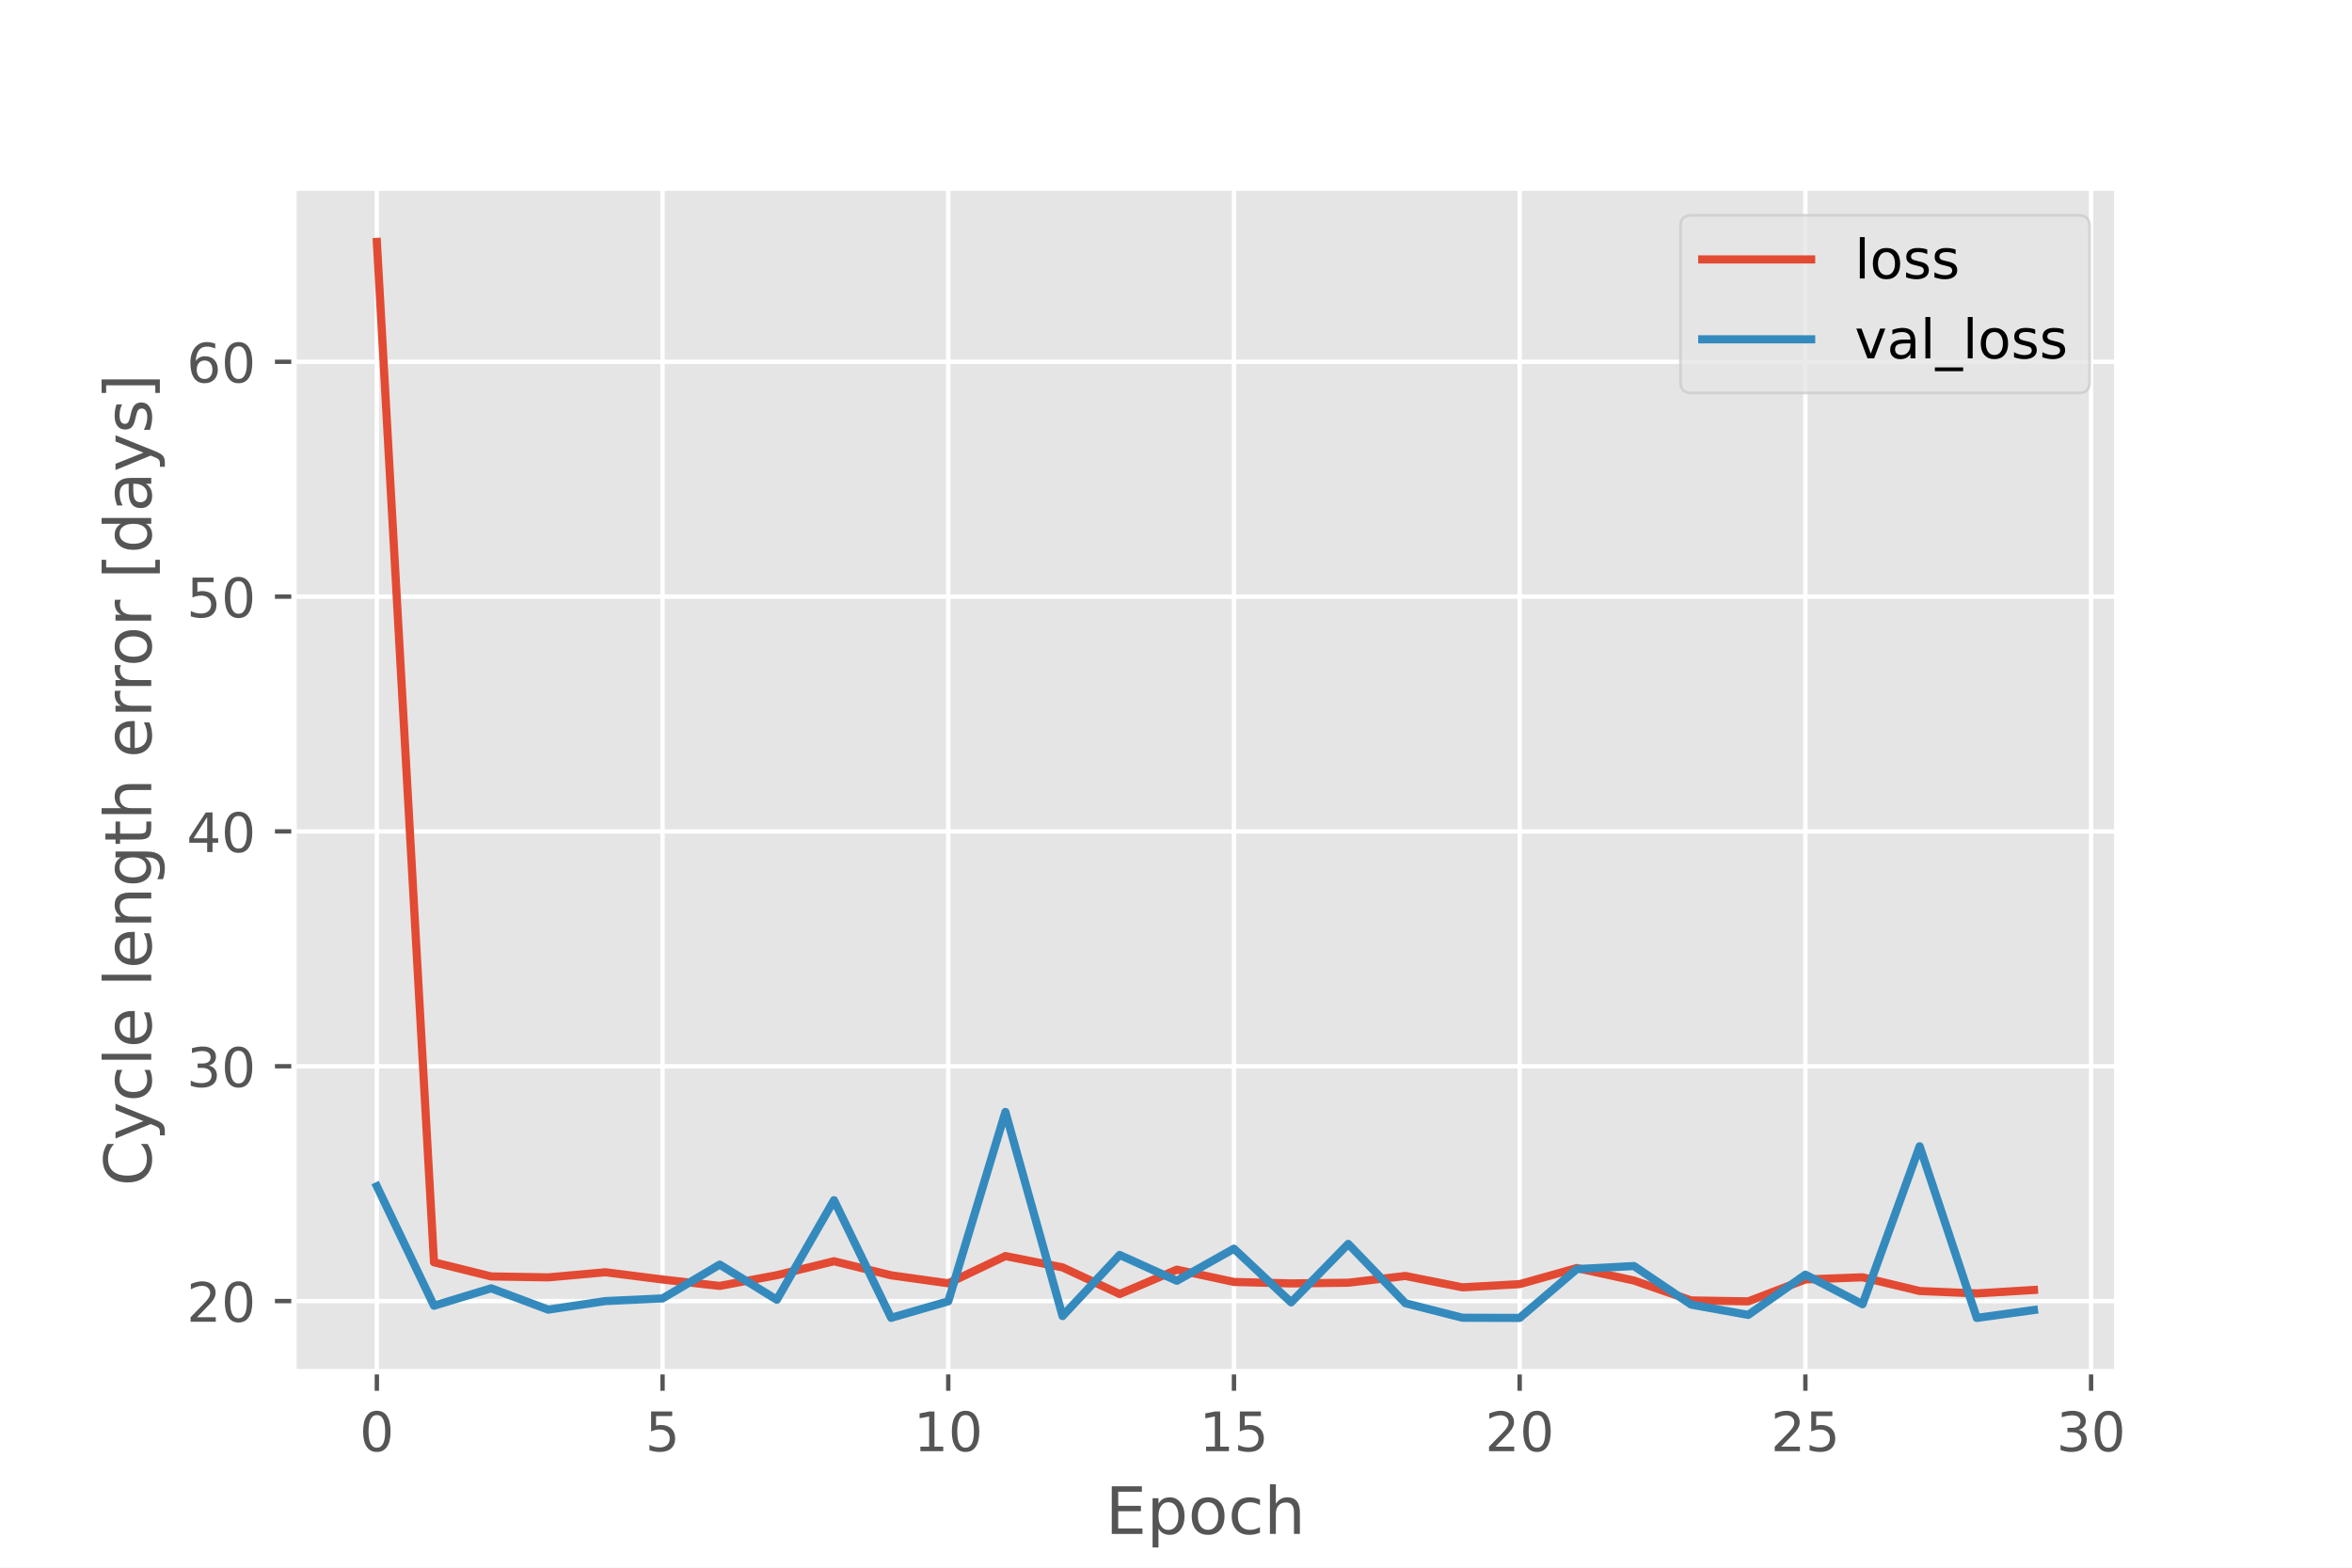
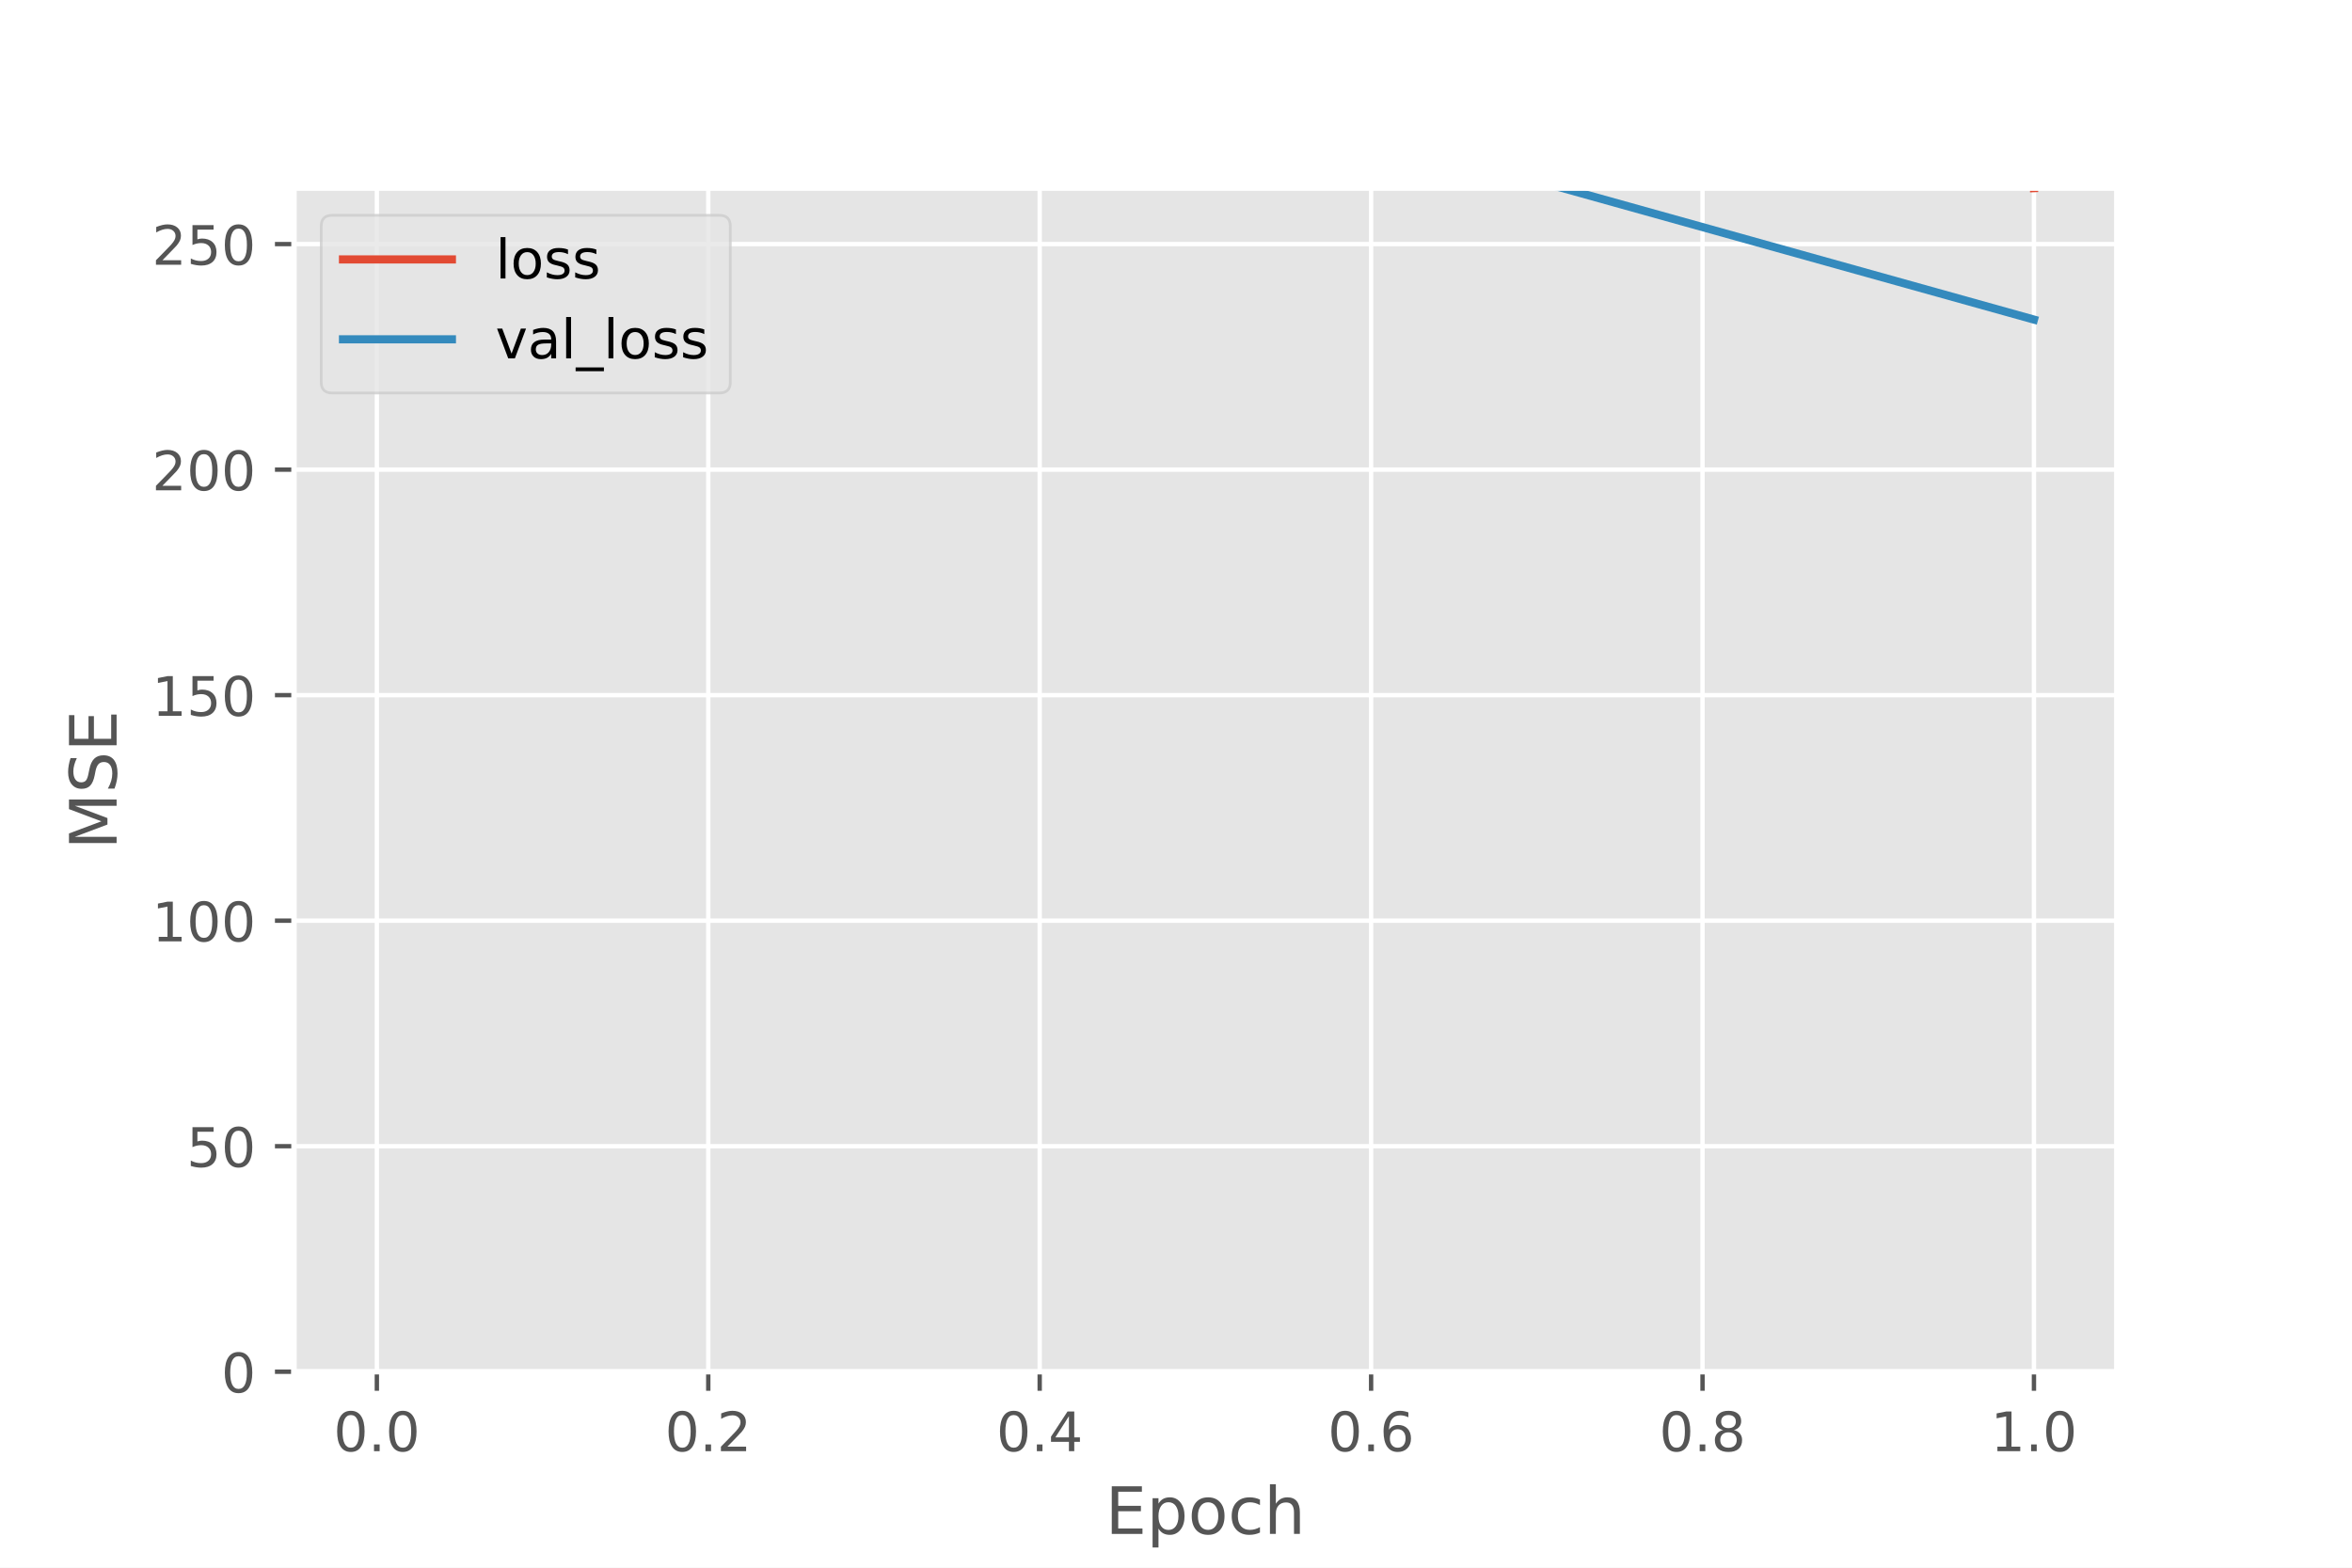
<svg xmlns="http://www.w3.org/2000/svg" xmlns:xlink="http://www.w3.org/1999/xlink" height="288pt" version="1.1" viewBox="0 0 432 288" width="432pt">
  <defs>
    <style type="text/css">*{stroke-linecap:butt;stroke-linejoin:round;}</style>
  </defs>
  <g id="figure_1">
    <g id="patch_1">
      <path d="M 0 288  L 432 288  L 432 0  L 0 0  z " style="fill:#ffffff;" />
    </g>
    <g id="axes_1">
      <g id="patch_2">
        <path d="M 54 252  L 388.8 252  L 388.8 34.56  L 54 34.56  z " style="fill:#e5e5e5;" />
      </g>
      <g id="matplotlib.axis_1">
        <g id="xtick_1">
          <g id="line2d_1">
-             <path clip-path="url(#pc3bb92b016)" d="M 69.218 252  L 69.218 34.56  " style="fill:none;stroke:#ffffff;stroke-linecap:square;stroke-width:0.8;" />
+             <path clip-path="url(#p7a81437d6b)" d="M 69.218 252  L 69.218 34.56  " style="fill:none;stroke:#ffffff;stroke-linecap:square;stroke-width:0.8;" />
          </g>
          <g id="line2d_2">
            <defs>
-               <path d="M 0 0  L 0 3.5  " id="m79b2a2a3f3" style="stroke:#555555;stroke-width:0.8;" />
-             </defs>
-             <g>
-               <use style="fill:#555555;stroke:#555555;stroke-width:0.8;" x="69.218" xlink:href="#m79b2a2a3f3" y="252" />
+               <path d="M 0 0  L 0 3.5  " id="m657acbbee5" style="stroke:#555555;stroke-width:0.8;" />
+             </defs>
+             <g>
+               <use style="fill:#555555;stroke:#555555;stroke-width:0.8;" x="69.218" xlink:href="#m657acbbee5" y="252" />
            </g>
          </g>
          <g id="text_1">
-             <g style="fill:#555555;" transform="translate(66.03693 266.5984)scale(0.1 -0.1)">
+             <g style="fill:#555555;" transform="translate(61.26662 266.5984)scale(0.1 -0.1)">
              <defs>
                <path d="M 2034 4250  Q 1547 4250 1301 3770  Q 1056 3291 1056 2328  Q 1056 1369 1301 889  Q 1547 409 2034 409  Q 2525 409 2770 889  Q 3016 1369 3016 2328  Q 3016 3291 2770 3770  Q 2525 4250 2034 4250  z M 2034 4750  Q 2819 4750 3233 4129  Q 3647 3509 3647 2328  Q 3647 1150 3233 529  Q 2819 -91 2034 -91  Q 1250 -91 836 529  Q 422 1150 422 2328  Q 422 3509 836 4129  Q 1250 4750 2034 4750  z " id="DejaVuSans-30" transform="scale(0.015625)" />
-               </defs>
-               <use xlink:href="#DejaVuSans-30" />
+                 <path d="M 684 794  L 1344 794  L 1344 0  L 684 0  L 684 794  z " id="DejaVuSans-2e" transform="scale(0.015625)" />
+               </defs>
+               <use xlink:href="#DejaVuSans-30" />
+               <use x="63.623" xlink:href="#DejaVuSans-2e" />
+               <use x="95.41" xlink:href="#DejaVuSans-30" />
            </g>
          </g>
        </g>
        <g id="xtick_2">
          <g id="line2d_3">
-             <path clip-path="url(#pc3bb92b016)" d="M 121.695 252  L 121.695 34.56  " style="fill:none;stroke:#ffffff;stroke-linecap:square;stroke-width:0.8;" />
+             <path clip-path="url(#p7a81437d6b)" d="M 130.091 252  L 130.091 34.56  " style="fill:none;stroke:#ffffff;stroke-linecap:square;stroke-width:0.8;" />
          </g>
          <g id="line2d_4">
            <g>
-               <use style="fill:#555555;stroke:#555555;stroke-width:0.8;" x="121.695" xlink:href="#m79b2a2a3f3" y="252" />
+               <use style="fill:#555555;stroke:#555555;stroke-width:0.8;" x="130.091" xlink:href="#m657acbbee5" y="252" />
            </g>
          </g>
          <g id="text_2">
-             <g style="fill:#555555;" transform="translate(118.5134 266.5984)scale(0.1 -0.1)">
-               <defs>
-                 <path d="M 691 4666  L 3169 4666  L 3169 4134  L 1269 4134  L 1269 2991  Q 1406 3038 1543 3061  Q 1681 3084 1819 3084  Q 2600 3084 3056 2656  Q 3513 2228 3513 1497  Q 3513 744 3044 326  Q 2575 -91 1722 -91  Q 1428 -91 1123 -41  Q 819 9 494 109  L 494 744  Q 775 591 1075 516  Q 1375 441 1709 441  Q 2250 441 2565 725  Q 2881 1009 2881 1497  Q 2881 1984 2565 2268  Q 2250 2553 1709 2553  Q 1456 2553 1204 2497  Q 953 2441 691 2322  L 691 4666  z " id="DejaVuSans-35" transform="scale(0.015625)" />
-               </defs>
-               <use xlink:href="#DejaVuSans-35" />
+             <g style="fill:#555555;" transform="translate(122.1393 266.5984)scale(0.1 -0.1)">
+               <defs>
+                 <path d="M 1228 531  L 3431 531  L 3431 0  L 469 0  L 469 531  Q 828 903 1448 1529  Q 2069 2156 2228 2338  Q 2531 2678 2651 2914  Q 2772 3150 2772 3378  Q 2772 3750 2511 3984  Q 2250 4219 1831 4219  Q 1534 4219 1204 4116  Q 875 4013 500 3803  L 500 4441  Q 881 4594 1212 4672  Q 1544 4750 1819 4750  Q 2544 4750 2975 4387  Q 3406 4025 3406 3419  Q 3406 3131 3298 2873  Q 3191 2616 2906 2266  Q 2828 2175 2409 1742  Q 1991 1309 1228 531  z " id="DejaVuSans-32" transform="scale(0.015625)" />
+               </defs>
+               <use xlink:href="#DejaVuSans-30" />
+               <use x="63.623" xlink:href="#DejaVuSans-2e" />
+               <use x="95.41" xlink:href="#DejaVuSans-32" />
            </g>
          </g>
        </g>
        <g id="xtick_3">
          <g id="line2d_5">
-             <path clip-path="url(#pc3bb92b016)" d="M 174.171 252  L 174.171 34.56  " style="fill:none;stroke:#ffffff;stroke-linecap:square;stroke-width:0.8;" />
+             <path clip-path="url(#p7a81437d6b)" d="M 190.964 252  L 190.964 34.56  " style="fill:none;stroke:#ffffff;stroke-linecap:square;stroke-width:0.8;" />
          </g>
          <g id="line2d_6">
            <g>
-               <use style="fill:#555555;stroke:#555555;stroke-width:0.8;" x="174.171" xlink:href="#m79b2a2a3f3" y="252" />
+               <use style="fill:#555555;stroke:#555555;stroke-width:0.8;" x="190.964" xlink:href="#m657acbbee5" y="252" />
            </g>
          </g>
          <g id="text_3">
-             <g style="fill:#555555;" transform="translate(167.8087 266.5984)scale(0.1 -0.1)">
-               <defs>
-                 <path d="M 794 531  L 1825 531  L 1825 4091  L 703 3866  L 703 4441  L 1819 4666  L 2450 4666  L 2450 531  L 3481 531  L 3481 0  L 794 0  L 794 531  z " id="DejaVuSans-31" transform="scale(0.015625)" />
-               </defs>
-               <use xlink:href="#DejaVuSans-31" />
-               <use x="63.623" xlink:href="#DejaVuSans-30" />
+             <g style="fill:#555555;" transform="translate(183.0121 266.5984)scale(0.1 -0.1)">
+               <defs>
+                 <path d="M 2419 4116  L 825 1625  L 2419 1625  L 2419 4116  z M 2253 4666  L 3047 4666  L 3047 1625  L 3713 1625  L 3713 1100  L 3047 1100  L 3047 0  L 2419 0  L 2419 1100  L 313 1100  L 313 1709  L 2253 4666  z " id="DejaVuSans-34" transform="scale(0.015625)" />
+               </defs>
+               <use xlink:href="#DejaVuSans-30" />
+               <use x="63.623" xlink:href="#DejaVuSans-2e" />
+               <use x="95.41" xlink:href="#DejaVuSans-34" />
            </g>
          </g>
        </g>
        <g id="xtick_4">
          <g id="line2d_7">
-             <path clip-path="url(#pc3bb92b016)" d="M 226.648 252  L 226.648 34.56  " style="fill:none;stroke:#ffffff;stroke-linecap:square;stroke-width:0.8;" />
+             <path clip-path="url(#p7a81437d6b)" d="M 251.836 252  L 251.836 34.56  " style="fill:none;stroke:#ffffff;stroke-linecap:square;stroke-width:0.8;" />
          </g>
          <g id="line2d_8">
            <g>
-               <use style="fill:#555555;stroke:#555555;stroke-width:0.8;" x="226.648" xlink:href="#m79b2a2a3f3" y="252" />
+               <use style="fill:#555555;stroke:#555555;stroke-width:0.8;" x="251.836" xlink:href="#m657acbbee5" y="252" />
            </g>
          </g>
          <g id="text_4">
-             <g style="fill:#555555;" transform="translate(220.2851 266.5984)scale(0.1 -0.1)">
-               <use xlink:href="#DejaVuSans-31" />
-               <use x="63.623" xlink:href="#DejaVuSans-35" />
+             <g style="fill:#555555;" transform="translate(243.8848 266.5984)scale(0.1 -0.1)">
+               <defs>
+                 <path d="M 2113 2584  Q 1688 2584 1439 2293  Q 1191 2003 1191 1497  Q 1191 994 1439 701  Q 1688 409 2113 409  Q 2538 409 2786 701  Q 3034 994 3034 1497  Q 3034 2003 2786 2293  Q 2538 2584 2113 2584  z M 3366 4563  L 3366 3988  Q 3128 4100 2886 4159  Q 2644 4219 2406 4219  Q 1781 4219 1451 3797  Q 1122 3375 1075 2522  Q 1259 2794 1537 2939  Q 1816 3084 2150 3084  Q 2853 3084 3261 2657  Q 3669 2231 3669 1497  Q 3669 778 3244 343  Q 2819 -91 2113 -91  Q 1303 -91 875 529  Q 447 1150 447 2328  Q 447 3434 972 4092  Q 1497 4750 2381 4750  Q 2619 4750 2861 4703  Q 3103 4656 3366 4563  z " id="DejaVuSans-36" transform="scale(0.015625)" />
+               </defs>
+               <use xlink:href="#DejaVuSans-30" />
+               <use x="63.623" xlink:href="#DejaVuSans-2e" />
+               <use x="95.41" xlink:href="#DejaVuSans-36" />
            </g>
          </g>
        </g>
        <g id="xtick_5">
          <g id="line2d_9">
-             <path clip-path="url(#pc3bb92b016)" d="M 279.124 252  L 279.124 34.56  " style="fill:none;stroke:#ffffff;stroke-linecap:square;stroke-width:0.8;" />
+             <path clip-path="url(#p7a81437d6b)" d="M 312.709 252  L 312.709 34.56  " style="fill:none;stroke:#ffffff;stroke-linecap:square;stroke-width:0.8;" />
          </g>
          <g id="line2d_10">
            <g>
-               <use style="fill:#555555;stroke:#555555;stroke-width:0.8;" x="279.124" xlink:href="#m79b2a2a3f3" y="252" />
+               <use style="fill:#555555;stroke:#555555;stroke-width:0.8;" x="312.709" xlink:href="#m657acbbee5" y="252" />
            </g>
          </g>
          <g id="text_5">
-             <g style="fill:#555555;" transform="translate(272.7616 266.5984)scale(0.1 -0.1)">
-               <defs>
-                 <path d="M 1228 531  L 3431 531  L 3431 0  L 469 0  L 469 531  Q 828 903 1448 1529  Q 2069 2156 2228 2338  Q 2531 2678 2651 2914  Q 2772 3150 2772 3378  Q 2772 3750 2511 3984  Q 2250 4219 1831 4219  Q 1534 4219 1204 4116  Q 875 4013 500 3803  L 500 4441  Q 881 4594 1212 4672  Q 1544 4750 1819 4750  Q 2544 4750 2975 4387  Q 3406 4025 3406 3419  Q 3406 3131 3298 2873  Q 3191 2616 2906 2266  Q 2828 2175 2409 1742  Q 1991 1309 1228 531  z " id="DejaVuSans-32" transform="scale(0.015625)" />
-               </defs>
-               <use xlink:href="#DejaVuSans-32" />
-               <use x="63.623" xlink:href="#DejaVuSans-30" />
+             <g style="fill:#555555;" transform="translate(304.7575 266.5984)scale(0.1 -0.1)">
+               <defs>
+                 <path d="M 2034 2216  Q 1584 2216 1326 1975  Q 1069 1734 1069 1313  Q 1069 891 1326 650  Q 1584 409 2034 409  Q 2484 409 2743 651  Q 3003 894 3003 1313  Q 3003 1734 2745 1975  Q 2488 2216 2034 2216  z M 1403 2484  Q 997 2584 770 2862  Q 544 3141 544 3541  Q 544 4100 942 4425  Q 1341 4750 2034 4750  Q 2731 4750 3128 4425  Q 3525 4100 3525 3541  Q 3525 3141 3298 2862  Q 3072 2584 2669 2484  Q 3125 2378 3379 2068  Q 3634 1759 3634 1313  Q 3634 634 3220 271  Q 2806 -91 2034 -91  Q 1263 -91 848 271  Q 434 634 434 1313  Q 434 1759 690 2068  Q 947 2378 1403 2484  z M 1172 3481  Q 1172 3119 1398 2916  Q 1625 2713 2034 2713  Q 2441 2713 2670 2916  Q 2900 3119 2900 3481  Q 2900 3844 2670 4047  Q 2441 4250 2034 4250  Q 1625 4250 1398 4047  Q 1172 3844 1172 3481  z " id="DejaVuSans-38" transform="scale(0.015625)" />
+               </defs>
+               <use xlink:href="#DejaVuSans-30" />
+               <use x="63.623" xlink:href="#DejaVuSans-2e" />
+               <use x="95.41" xlink:href="#DejaVuSans-38" />
            </g>
          </g>
        </g>
        <g id="xtick_6">
          <g id="line2d_11">
-             <path clip-path="url(#pc3bb92b016)" d="M 331.601 252  L 331.601 34.56  " style="fill:none;stroke:#ffffff;stroke-linecap:square;stroke-width:0.8;" />
+             <path clip-path="url(#p7a81437d6b)" d="M 373.582 252  L 373.582 34.56  " style="fill:none;stroke:#ffffff;stroke-linecap:square;stroke-width:0.8;" />
          </g>
          <g id="line2d_12">
            <g>
-               <use style="fill:#555555;stroke:#555555;stroke-width:0.8;" x="331.601" xlink:href="#m79b2a2a3f3" y="252" />
+               <use style="fill:#555555;stroke:#555555;stroke-width:0.8;" x="373.582" xlink:href="#m657acbbee5" y="252" />
            </g>
          </g>
          <g id="text_6">
-             <g style="fill:#555555;" transform="translate(325.2381 266.5984)scale(0.1 -0.1)">
-               <use xlink:href="#DejaVuSans-32" />
-               <use x="63.623" xlink:href="#DejaVuSans-35" />
-             </g>
-           </g>
-         </g>
-         <g id="xtick_7">
-           <g id="line2d_13">
-             <path clip-path="url(#pc3bb92b016)" d="M 384.077 252  L 384.077 34.56  " style="fill:none;stroke:#ffffff;stroke-linecap:square;stroke-width:0.8;" />
-           </g>
-           <g id="line2d_14">
-             <g>
-               <use style="fill:#555555;stroke:#555555;stroke-width:0.8;" x="384.077" xlink:href="#m79b2a2a3f3" y="252" />
-             </g>
-           </g>
-           <g id="text_7">
-             <g style="fill:#555555;" transform="translate(377.7146 266.5984)scale(0.1 -0.1)">
-               <defs>
-                 <path d="M 2597 2516  Q 3050 2419 3304 2112  Q 3559 1806 3559 1356  Q 3559 666 3084 287  Q 2609 -91 1734 -91  Q 1441 -91 1130 -33  Q 819 25 488 141  L 488 750  Q 750 597 1062 519  Q 1375 441 1716 441  Q 2309 441 2620 675  Q 2931 909 2931 1356  Q 2931 1769 2642 2001  Q 2353 2234 1838 2234  L 1294 2234  L 1294 2753  L 1863 2753  Q 2328 2753 2575 2939  Q 2822 3125 2822 3475  Q 2822 3834 2567 4026  Q 2313 4219 1838 4219  Q 1578 4219 1281 4162  Q 984 4106 628 3988  L 628 4550  Q 988 4650 1302 4700  Q 1616 4750 1894 4750  Q 2613 4750 3031 4423  Q 3450 4097 3450 3541  Q 3450 3153 3228 2886  Q 3006 2619 2597 2516  z " id="DejaVuSans-33" transform="scale(0.015625)" />
-               </defs>
-               <use xlink:href="#DejaVuSans-33" />
-               <use x="63.623" xlink:href="#DejaVuSans-30" />
-             </g>
-           </g>
-         </g>
-         <g id="text_8">
+             <g style="fill:#555555;" transform="translate(365.6303 266.5984)scale(0.1 -0.1)">
+               <defs>
+                 <path d="M 794 531  L 1825 531  L 1825 4091  L 703 3866  L 703 4441  L 1819 4666  L 2450 4666  L 2450 531  L 3481 531  L 3481 0  L 794 0  L 794 531  z " id="DejaVuSans-31" transform="scale(0.015625)" />
+               </defs>
+               <use xlink:href="#DejaVuSans-31" />
+               <use x="63.623" xlink:href="#DejaVuSans-2e" />
+               <use x="95.41" xlink:href="#DejaVuSans-30" />
+             </g>
+           </g>
+         </g>
+         <g id="text_7">
          <g style="fill:#555555;" transform="translate(203.0269 281.7962)scale(0.12 -0.12)">
            <defs>
              <path d="M 628 4666  L 3578 4666  L 3578 4134  L 1259 4134  L 1259 2753  L 3481 2753  L 3481 2222  L 1259 2222  L 1259 531  L 3634 531  L 3634 0  L 628 0  L 628 4666  z " id="DejaVuSans-45" transform="scale(0.015625)" />
              <path d="M 1159 525  L 1159 -1331  L 581 -1331  L 581 3500  L 1159 3500  L 1159 2969  Q 1341 3281 1617 3432  Q 1894 3584 2278 3584  Q 2916 3584 3314 3078  Q 3713 2572 3713 1747  Q 3713 922 3314 415  Q 2916 -91 2278 -91  Q 1894 -91 1617 61  Q 1341 213 1159 525  z M 3116 1747  Q 3116 2381 2855 2742  Q 2594 3103 2138 3103  Q 1681 3103 1420 2742  Q 1159 2381 1159 1747  Q 1159 1113 1420 752  Q 1681 391 2138 391  Q 2594 391 2855 752  Q 3116 1113 3116 1747  z " id="DejaVuSans-70" transform="scale(0.015625)" />
              <path d="M 1959 3097  Q 1497 3097 1228 2736  Q 959 2375 959 1747  Q 959 1119 1226 758  Q 1494 397 1959 397  Q 2419 397 2687 759  Q 2956 1122 2956 1747  Q 2956 2369 2687 2733  Q 2419 3097 1959 3097  z M 1959 3584  Q 2709 3584 3137 3096  Q 3566 2609 3566 1747  Q 3566 888 3137 398  Q 2709 -91 1959 -91  Q 1206 -91 779 398  Q 353 888 353 1747  Q 353 2609 779 3096  Q 1206 3584 1959 3584  z " id="DejaVuSans-6f" transform="scale(0.015625)" />
              <path d="M 3122 3366  L 3122 2828  Q 2878 2963 2633 3030  Q 2388 3097 2138 3097  Q 1578 3097 1268 2742  Q 959 2388 959 1747  Q 959 1106 1268 751  Q 1578 397 2138 397  Q 2388 397 2633 464  Q 2878 531 3122 666  L 3122 134  Q 2881 22 2623 -34  Q 2366 -91 2075 -91  Q 1284 -91 818 406  Q 353 903 353 1747  Q 353 2603 823 3093  Q 1294 3584 2113 3584  Q 2378 3584 2631 3529  Q 2884 3475 3122 3366  z " id="DejaVuSans-63" transform="scale(0.015625)" />
              <path d="M 3513 2113  L 3513 0  L 2938 0  L 2938 2094  Q 2938 2591 2744 2837  Q 2550 3084 2163 3084  Q 1697 3084 1428 2787  Q 1159 2491 1159 1978  L 1159 0  L 581 0  L 581 4863  L 1159 4863  L 1159 2956  Q 1366 3272 1645 3428  Q 1925 3584 2291 3584  Q 2894 3584 3203 3211  Q 3513 2838 3513 2113  z " id="DejaVuSans-68" transform="scale(0.015625)" />
            </defs>
            <use xlink:href="#DejaVuSans-45" />
            <use x="63.184" xlink:href="#DejaVuSans-70" />
            <use x="126.66" xlink:href="#DejaVuSans-6f" />
            <use x="187.842" xlink:href="#DejaVuSans-63" />
            <use x="242.822" xlink:href="#DejaVuSans-68" />
          </g>
        </g>
      </g>
      <g id="matplotlib.axis_2">
        <g id="ytick_1">
+           <g id="line2d_13">
+             <path clip-path="url(#p7a81437d6b)" d="M 54 252  L 388.8 252  " style="fill:none;stroke:#ffffff;stroke-linecap:square;stroke-width:0.8;" />
+           </g>
+           <g id="line2d_14">
+             <defs>
+               <path d="M 0 0  L -3.5 0  " id="mb3d31ed7a3" style="stroke:#555555;stroke-width:0.8;" />
+             </defs>
+             <g>
+               <use style="fill:#555555;stroke:#555555;stroke-width:0.8;" x="54" xlink:href="#mb3d31ed7a3" y="252" />
+             </g>
+           </g>
+           <g id="text_8">
+             <g style="fill:#555555;" transform="translate(40.6375 255.7992)scale(0.1 -0.1)">
+               <use xlink:href="#DejaVuSans-30" />
+             </g>
+           </g>
+         </g>
+         <g id="ytick_2">
          <g id="line2d_15">
-             <path clip-path="url(#pc3bb92b016)" d="M 54 239.015  L 388.8 239.015  " style="fill:none;stroke:#ffffff;stroke-linecap:square;stroke-width:0.8;" />
+             <path clip-path="url(#p7a81437d6b)" d="M 54 210.569  L 388.8 210.569  " style="fill:none;stroke:#ffffff;stroke-linecap:square;stroke-width:0.8;" />
          </g>
          <g id="line2d_16">
-             <defs>
-               <path d="M 0 0  L -3.5 0  " id="mb57c8481cf" style="stroke:#555555;stroke-width:0.8;" />
-             </defs>
-             <g>
-               <use style="fill:#555555;stroke:#555555;stroke-width:0.8;" x="54" xlink:href="#mb57c8481cf" y="239.015" />
+             <g>
+               <use style="fill:#555555;stroke:#555555;stroke-width:0.8;" x="54" xlink:href="#mb3d31ed7a3" y="210.569" />
            </g>
          </g>
          <g id="text_9">
-             <g style="fill:#555555;" transform="translate(34.275 242.8143)scale(0.1 -0.1)">
+             <g style="fill:#555555;" transform="translate(34.275 214.3678)scale(0.1 -0.1)">
+               <defs>
+                 <path d="M 691 4666  L 3169 4666  L 3169 4134  L 1269 4134  L 1269 2991  Q 1406 3038 1543 3061  Q 1681 3084 1819 3084  Q 2600 3084 3056 2656  Q 3513 2228 3513 1497  Q 3513 744 3044 326  Q 2575 -91 1722 -91  Q 1428 -91 1123 -41  Q 819 9 494 109  L 494 744  Q 775 591 1075 516  Q 1375 441 1709 441  Q 2250 441 2565 725  Q 2881 1009 2881 1497  Q 2881 1984 2565 2268  Q 2250 2553 1709 2553  Q 1456 2553 1204 2497  Q 953 2441 691 2322  L 691 4666  z " id="DejaVuSans-35" transform="scale(0.015625)" />
+               </defs>
+               <use xlink:href="#DejaVuSans-35" />
+               <use x="63.623" xlink:href="#DejaVuSans-30" />
+             </g>
+           </g>
+         </g>
+         <g id="ytick_3">
+           <g id="line2d_17">
+             <path clip-path="url(#p7a81437d6b)" d="M 54 169.137  L 388.8 169.137  " style="fill:none;stroke:#ffffff;stroke-linecap:square;stroke-width:0.8;" />
+           </g>
+           <g id="line2d_18">
+             <g>
+               <use style="fill:#555555;stroke:#555555;stroke-width:0.8;" x="54" xlink:href="#mb3d31ed7a3" y="169.137" />
+             </g>
+           </g>
+           <g id="text_10">
+             <g style="fill:#555555;" transform="translate(27.9125 172.9363)scale(0.1 -0.1)">
+               <use xlink:href="#DejaVuSans-31" />
+               <use x="63.623" xlink:href="#DejaVuSans-30" />
+               <use x="127.246" xlink:href="#DejaVuSans-30" />
+             </g>
+           </g>
+         </g>
+         <g id="ytick_4">
+           <g id="line2d_19">
+             <path clip-path="url(#p7a81437d6b)" d="M 54 127.706  L 388.8 127.706  " style="fill:none;stroke:#ffffff;stroke-linecap:square;stroke-width:0.8;" />
+           </g>
+           <g id="line2d_20">
+             <g>
+               <use style="fill:#555555;stroke:#555555;stroke-width:0.8;" x="54" xlink:href="#mb3d31ed7a3" y="127.706" />
+             </g>
+           </g>
+           <g id="text_11">
+             <g style="fill:#555555;" transform="translate(27.9125 131.5049)scale(0.1 -0.1)">
+               <use xlink:href="#DejaVuSans-31" />
+               <use x="63.623" xlink:href="#DejaVuSans-35" />
+               <use x="127.246" xlink:href="#DejaVuSans-30" />
+             </g>
+           </g>
+         </g>
+         <g id="ytick_5">
+           <g id="line2d_21">
+             <path clip-path="url(#p7a81437d6b)" d="M 54 86.274  L 388.8 86.274  " style="fill:none;stroke:#ffffff;stroke-linecap:square;stroke-width:0.8;" />
+           </g>
+           <g id="line2d_22">
+             <g>
+               <use style="fill:#555555;stroke:#555555;stroke-width:0.8;" x="54" xlink:href="#mb3d31ed7a3" y="86.274" />
+             </g>
+           </g>
+           <g id="text_12">
+             <g style="fill:#555555;" transform="translate(27.9125 90.07346)scale(0.1 -0.1)">
              <use xlink:href="#DejaVuSans-32" />
              <use x="63.623" xlink:href="#DejaVuSans-30" />
-             </g>
-           </g>
-         </g>
-         <g id="ytick_2">
-           <g id="line2d_17">
-             <path clip-path="url(#pc3bb92b016)" d="M 54 195.878  L 388.8 195.878  " style="fill:none;stroke:#ffffff;stroke-linecap:square;stroke-width:0.8;" />
-           </g>
-           <g id="line2d_18">
-             <g>
-               <use style="fill:#555555;stroke:#555555;stroke-width:0.8;" x="54" xlink:href="#mb57c8481cf" y="195.878" />
-             </g>
-           </g>
-           <g id="text_10">
-             <g style="fill:#555555;" transform="translate(34.275 199.6767)scale(0.1 -0.1)">
-               <use xlink:href="#DejaVuSans-33" />
-               <use x="63.623" xlink:href="#DejaVuSans-30" />
-             </g>
-           </g>
-         </g>
-         <g id="ytick_3">
-           <g id="line2d_19">
-             <path clip-path="url(#pc3bb92b016)" d="M 54 152.74  L 388.8 152.74  " style="fill:none;stroke:#ffffff;stroke-linecap:square;stroke-width:0.8;" />
-           </g>
-           <g id="line2d_20">
-             <g>
-               <use style="fill:#555555;stroke:#555555;stroke-width:0.8;" x="54" xlink:href="#mb57c8481cf" y="152.74" />
-             </g>
-           </g>
-           <g id="text_11">
-             <g style="fill:#555555;" transform="translate(34.275 156.5391)scale(0.1 -0.1)">
-               <defs>
-                 <path d="M 2419 4116  L 825 1625  L 2419 1625  L 2419 4116  z M 2253 4666  L 3047 4666  L 3047 1625  L 3713 1625  L 3713 1100  L 3047 1100  L 3047 0  L 2419 0  L 2419 1100  L 313 1100  L 313 1709  L 2253 4666  z " id="DejaVuSans-34" transform="scale(0.015625)" />
-               </defs>
-               <use xlink:href="#DejaVuSans-34" />
-               <use x="63.623" xlink:href="#DejaVuSans-30" />
-             </g>
-           </g>
-         </g>
-         <g id="ytick_4">
-           <g id="line2d_21">
-             <path clip-path="url(#pc3bb92b016)" d="M 54 109.602  L 388.8 109.602  " style="fill:none;stroke:#ffffff;stroke-linecap:square;stroke-width:0.8;" />
-           </g>
-           <g id="line2d_22">
-             <g>
-               <use style="fill:#555555;stroke:#555555;stroke-width:0.8;" x="54" xlink:href="#mb57c8481cf" y="109.602" />
-             </g>
-           </g>
-           <g id="text_12">
-             <g style="fill:#555555;" transform="translate(34.275 113.4015)scale(0.1 -0.1)">
-               <use xlink:href="#DejaVuSans-35" />
-               <use x="63.623" xlink:href="#DejaVuSans-30" />
-             </g>
-           </g>
-         </g>
-         <g id="ytick_5">
+               <use x="127.246" xlink:href="#DejaVuSans-30" />
+             </g>
+           </g>
+         </g>
+         <g id="ytick_6">
          <g id="line2d_23">
-             <path clip-path="url(#pc3bb92b016)" d="M 54 66.465  L 388.8 66.465  " style="fill:none;stroke:#ffffff;stroke-linecap:square;stroke-width:0.8;" />
+             <path clip-path="url(#p7a81437d6b)" d="M 54 44.843  L 388.8 44.843  " style="fill:none;stroke:#ffffff;stroke-linecap:square;stroke-width:0.8;" />
          </g>
          <g id="line2d_24">
            <g>
-               <use style="fill:#555555;stroke:#555555;stroke-width:0.8;" x="54" xlink:href="#mb57c8481cf" y="66.465" />
+               <use style="fill:#555555;stroke:#555555;stroke-width:0.8;" x="54" xlink:href="#mb3d31ed7a3" y="44.843" />
            </g>
          </g>
          <g id="text_13">
-             <g style="fill:#555555;" transform="translate(34.275 70.26387)scale(0.1 -0.1)">
-               <defs>
-                 <path d="M 2113 2584  Q 1688 2584 1439 2293  Q 1191 2003 1191 1497  Q 1191 994 1439 701  Q 1688 409 2113 409  Q 2538 409 2786 701  Q 3034 994 3034 1497  Q 3034 2003 2786 2293  Q 2538 2584 2113 2584  z M 3366 4563  L 3366 3988  Q 3128 4100 2886 4159  Q 2644 4219 2406 4219  Q 1781 4219 1451 3797  Q 1122 3375 1075 2522  Q 1259 2794 1537 2939  Q 1816 3084 2150 3084  Q 2853 3084 3261 2657  Q 3669 2231 3669 1497  Q 3669 778 3244 343  Q 2819 -91 2113 -91  Q 1303 -91 875 529  Q 447 1150 447 2328  Q 447 3434 972 4092  Q 1497 4750 2381 4750  Q 2619 4750 2861 4703  Q 3103 4656 3366 4563  z " id="DejaVuSans-36" transform="scale(0.015625)" />
-               </defs>
-               <use xlink:href="#DejaVuSans-36" />
-               <use x="63.623" xlink:href="#DejaVuSans-30" />
+             <g style="fill:#555555;" transform="translate(27.9125 48.64202)scale(0.1 -0.1)">
+               <use xlink:href="#DejaVuSans-32" />
+               <use x="63.623" xlink:href="#DejaVuSans-35" />
+               <use x="127.246" xlink:href="#DejaVuSans-30" />
            </g>
          </g>
        </g>
        <g id="text_14">
-           <g style="fill:#555555;" transform="translate(27.77938 217.8919)rotate(-90)scale(0.12 -0.12)">
-             <defs>
-               <path d="M 4122 4306  L 4122 3641  Q 3803 3938 3442 4084  Q 3081 4231 2675 4231  Q 1875 4231 1450 3742  Q 1025 3253 1025 2328  Q 1025 1406 1450 917  Q 1875 428 2675 428  Q 3081 428 3442 575  Q 3803 722 4122 1019  L 4122 359  Q 3791 134 3420 21  Q 3050 -91 2638 -91  Q 1578 -91 968 557  Q 359 1206 359 2328  Q 359 3453 968 4101  Q 1578 4750 2638 4750  Q 3056 4750 3426 4639  Q 3797 4528 4122 4306  z " id="DejaVuSans-43" transform="scale(0.015625)" />
-               <path d="M 2059 -325  Q 1816 -950 1584 -1140  Q 1353 -1331 966 -1331  L 506 -1331  L 506 -850  L 844 -850  Q 1081 -850 1212 -737  Q 1344 -625 1503 -206  L 1606 56  L 191 3500  L 800 3500  L 1894 763  L 2988 3500  L 3597 3500  L 2059 -325  z " id="DejaVuSans-79" transform="scale(0.015625)" />
-               <path d="M 603 4863  L 1178 4863  L 1178 0  L 603 0  L 603 4863  z " id="DejaVuSans-6c" transform="scale(0.015625)" />
-               <path d="M 3597 1894  L 3597 1613  L 953 1613  Q 991 1019 1311 708  Q 1631 397 2203 397  Q 2534 397 2845 478  Q 3156 559 3463 722  L 3463 178  Q 3153 47 2828 -22  Q 2503 -91 2169 -91  Q 1331 -91 842 396  Q 353 884 353 1716  Q 353 2575 817 3079  Q 1281 3584 2069 3584  Q 2775 3584 3186 3129  Q 3597 2675 3597 1894  z M 3022 2063  Q 3016 2534 2758 2815  Q 2500 3097 2075 3097  Q 1594 3097 1305 2825  Q 1016 2553 972 2059  L 3022 2063  z " id="DejaVuSans-65" transform="scale(0.015625)" />
-               <path id="DejaVuSans-20" transform="scale(0.015625)" />
-               <path d="M 3513 2113  L 3513 0  L 2938 0  L 2938 2094  Q 2938 2591 2744 2837  Q 2550 3084 2163 3084  Q 1697 3084 1428 2787  Q 1159 2491 1159 1978  L 1159 0  L 581 0  L 581 3500  L 1159 3500  L 1159 2956  Q 1366 3272 1645 3428  Q 1925 3584 2291 3584  Q 2894 3584 3203 3211  Q 3513 2838 3513 2113  z " id="DejaVuSans-6e" transform="scale(0.015625)" />
-               <path d="M 2906 1791  Q 2906 2416 2648 2759  Q 2391 3103 1925 3103  Q 1463 3103 1205 2759  Q 947 2416 947 1791  Q 947 1169 1205 825  Q 1463 481 1925 481  Q 2391 481 2648 825  Q 2906 1169 2906 1791  z M 3481 434  Q 3481 -459 3084 -895  Q 2688 -1331 1869 -1331  Q 1566 -1331 1297 -1286  Q 1028 -1241 775 -1147  L 775 -588  Q 1028 -725 1275 -790  Q 1522 -856 1778 -856  Q 2344 -856 2625 -561  Q 2906 -266 2906 331  L 2906 616  Q 2728 306 2450 153  Q 2172 0 1784 0  Q 1141 0 747 490  Q 353 981 353 1791  Q 353 2603 747 3093  Q 1141 3584 1784 3584  Q 2172 3584 2450 3431  Q 2728 3278 2906 2969  L 2906 3500  L 3481 3500  L 3481 434  z " id="DejaVuSans-67" transform="scale(0.015625)" />
-               <path d="M 1172 4494  L 1172 3500  L 2356 3500  L 2356 3053  L 1172 3053  L 1172 1153  Q 1172 725 1289 603  Q 1406 481 1766 481  L 2356 481  L 2356 0  L 1766 0  Q 1100 0 847 248  Q 594 497 594 1153  L 594 3053  L 172 3053  L 172 3500  L 594 3500  L 594 4494  L 1172 4494  z " id="DejaVuSans-74" transform="scale(0.015625)" />
-               <path d="M 2631 2963  Q 2534 3019 2420 3045  Q 2306 3072 2169 3072  Q 1681 3072 1420 2755  Q 1159 2438 1159 1844  L 1159 0  L 581 0  L 581 3500  L 1159 3500  L 1159 2956  Q 1341 3275 1631 3429  Q 1922 3584 2338 3584  Q 2397 3584 2469 3576  Q 2541 3569 2628 3553  L 2631 2963  z " id="DejaVuSans-72" transform="scale(0.015625)" />
-               <path d="M 550 4863  L 1875 4863  L 1875 4416  L 1125 4416  L 1125 -397  L 1875 -397  L 1875 -844  L 550 -844  L 550 4863  z " id="DejaVuSans-5b" transform="scale(0.015625)" />
-               <path d="M 2906 2969  L 2906 4863  L 3481 4863  L 3481 0  L 2906 0  L 2906 525  Q 2725 213 2448 61  Q 2172 -91 1784 -91  Q 1150 -91 751 415  Q 353 922 353 1747  Q 353 2572 751 3078  Q 1150 3584 1784 3584  Q 2172 3584 2448 3432  Q 2725 3281 2906 2969  z M 947 1747  Q 947 1113 1208 752  Q 1469 391 1925 391  Q 2381 391 2643 752  Q 2906 1113 2906 1747  Q 2906 2381 2643 2742  Q 2381 3103 1925 3103  Q 1469 3103 1208 2742  Q 947 2381 947 1747  z " id="DejaVuSans-64" transform="scale(0.015625)" />
-               <path d="M 2194 1759  Q 1497 1759 1228 1600  Q 959 1441 959 1056  Q 959 750 1161 570  Q 1363 391 1709 391  Q 2188 391 2477 730  Q 2766 1069 2766 1631  L 2766 1759  L 2194 1759  z M 3341 1997  L 3341 0  L 2766 0  L 2766 531  Q 2569 213 2275 61  Q 1981 -91 1556 -91  Q 1019 -91 701 211  Q 384 513 384 1019  Q 384 1609 779 1909  Q 1175 2209 1959 2209  L 2766 2209  L 2766 2266  Q 2766 2663 2505 2880  Q 2244 3097 1772 3097  Q 1472 3097 1187 3025  Q 903 2953 641 2809  L 641 3341  Q 956 3463 1253 3523  Q 1550 3584 1831 3584  Q 2591 3584 2966 3190  Q 3341 2797 3341 1997  z " id="DejaVuSans-61" transform="scale(0.015625)" />
-               <path d="M 2834 3397  L 2834 2853  Q 2591 2978 2328 3040  Q 2066 3103 1784 3103  Q 1356 3103 1142 2972  Q 928 2841 928 2578  Q 928 2378 1081 2264  Q 1234 2150 1697 2047  L 1894 2003  Q 2506 1872 2764 1633  Q 3022 1394 3022 966  Q 3022 478 2636 193  Q 2250 -91 1575 -91  Q 1294 -91 989 -36  Q 684 19 347 128  L 347 722  Q 666 556 975 473  Q 1284 391 1588 391  Q 1994 391 2212 530  Q 2431 669 2431 922  Q 2431 1156 2273 1281  Q 2116 1406 1581 1522  L 1381 1569  Q 847 1681 609 1914  Q 372 2147 372 2553  Q 372 3047 722 3315  Q 1072 3584 1716 3584  Q 2034 3584 2315 3537  Q 2597 3491 2834 3397  z " id="DejaVuSans-73" transform="scale(0.015625)" />
-               <path d="M 1947 4863  L 1947 -844  L 622 -844  L 622 -397  L 1369 -397  L 1369 4416  L 622 4416  L 622 4863  L 1947 4863  z " id="DejaVuSans-5d" transform="scale(0.015625)" />
-             </defs>
-             <use xlink:href="#DejaVuSans-43" />
-             <use x="69.824" xlink:href="#DejaVuSans-79" />
-             <use x="129.004" xlink:href="#DejaVuSans-63" />
-             <use x="183.984" xlink:href="#DejaVuSans-6c" />
-             <use x="211.768" xlink:href="#DejaVuSans-65" />
-             <use x="273.291" xlink:href="#DejaVuSans-20" />
-             <use x="305.078" xlink:href="#DejaVuSans-6c" />
-             <use x="332.861" xlink:href="#DejaVuSans-65" />
-             <use x="394.385" xlink:href="#DejaVuSans-6e" />
-             <use x="457.764" xlink:href="#DejaVuSans-67" />
-             <use x="521.24" xlink:href="#DejaVuSans-74" />
-             <use x="560.449" xlink:href="#DejaVuSans-68" />
-             <use x="623.828" xlink:href="#DejaVuSans-20" />
-             <use x="655.615" xlink:href="#DejaVuSans-65" />
-             <use x="717.139" xlink:href="#DejaVuSans-72" />
-             <use x="756.502" xlink:href="#DejaVuSans-72" />
-             <use x="795.365" xlink:href="#DejaVuSans-6f" />
-             <use x="856.547" xlink:href="#DejaVuSans-72" />
-             <use x="897.66" xlink:href="#DejaVuSans-20" />
-             <use x="929.447" xlink:href="#DejaVuSans-5b" />
-             <use x="968.461" xlink:href="#DejaVuSans-64" />
-             <use x="1031.938" xlink:href="#DejaVuSans-61" />
-             <use x="1093.217" xlink:href="#DejaVuSans-79" />
-             <use x="1152.396" xlink:href="#DejaVuSans-73" />
-             <use x="1204.496" xlink:href="#DejaVuSans-5d" />
+           <g style="fill:#555555;" transform="translate(21.41688 156.0572)rotate(-90)scale(0.12 -0.12)">
+             <defs>
+               <path d="M 628 4666  L 1569 4666  L 2759 1491  L 3956 4666  L 4897 4666  L 4897 0  L 4281 0  L 4281 4097  L 3078 897  L 2444 897  L 1241 4097  L 1241 0  L 628 0  L 628 4666  z " id="DejaVuSans-4d" transform="scale(0.015625)" />
+               <path d="M 3425 4513  L 3425 3897  Q 3066 4069 2747 4153  Q 2428 4238 2131 4238  Q 1616 4238 1336 4038  Q 1056 3838 1056 3469  Q 1056 3159 1242 3001  Q 1428 2844 1947 2747  L 2328 2669  Q 3034 2534 3370 2195  Q 3706 1856 3706 1288  Q 3706 609 3251 259  Q 2797 -91 1919 -91  Q 1588 -91 1214 -16  Q 841 59 441 206  L 441 856  Q 825 641 1194 531  Q 1563 422 1919 422  Q 2459 422 2753 634  Q 3047 847 3047 1241  Q 3047 1584 2836 1778  Q 2625 1972 2144 2069  L 1759 2144  Q 1053 2284 737 2584  Q 422 2884 422 3419  Q 422 4038 858 4394  Q 1294 4750 2059 4750  Q 2388 4750 2728 4690  Q 3069 4631 3425 4513  z " id="DejaVuSans-53" transform="scale(0.015625)" />
+             </defs>
+             <use xlink:href="#DejaVuSans-4d" />
+             <use x="86.279" xlink:href="#DejaVuSans-53" />
+             <use x="149.756" xlink:href="#DejaVuSans-45" />
          </g>
        </g>
      </g>
      <g id="line2d_25">
-         <path clip-path="url(#pc3bb92b016)" d="M 69.218 44.444  L 79.713 231.892  L 90.209 234.493  L 100.704 234.667  L 111.199 233.724  L 121.695 235.057  L 132.19 236.237  L 142.685 234.266  L 153.181 231.703  L 163.676 234.286  L 174.171 235.755  L 184.666 230.754  L 195.162 232.83  L 205.657 237.728  L 216.152 233.252  L 226.648 235.508  L 237.143 235.775  L 247.638 235.649  L 258.134 234.408  L 268.629 236.497  L 279.124 235.91  L 289.619 232.955  L 300.115 235.248  L 310.61 238.902  L 321.105 239.076  L 331.601 235.051  L 342.096 234.653  L 352.591 237.172  L 363.087 237.613  L 373.582 236.979  " style="fill:none;stroke:#e24a33;stroke-linecap:square;stroke-width:1.5;" />
+         <path clip-path="url(#p7a81437d6b)" d="M 371.967 -1  L 373.582 34.56  " style="fill:none;stroke:#e24a33;stroke-linecap:square;stroke-width:1.5;" />
      </g>
      <g id="line2d_26">
-         <path clip-path="url(#pc3bb92b016)" d="M 69.218 217.925  L 79.713 239.876  L 90.209 236.675  L 100.704 240.594  L 111.199 239.022  L 121.695 238.533  L 132.19 232.317  L 142.685 238.779  L 153.181 220.489  L 163.676 242.097  L 174.171 239.067  L 184.666 204.274  L 195.162 241.773  L 205.657 230.548  L 216.152 235.293  L 226.648 229.398  L 237.143 239.258  L 247.638 228.521  L 258.134 239.416  L 268.629 242.082  L 279.124 242.114  L 289.619 233.148  L 300.115 232.583  L 310.61 239.669  L 321.105 241.56  L 331.601 234.169  L 342.096 239.604  L 352.591 210.582  L 363.087 242.116  L 373.582 240.661  " style="fill:none;stroke:#348abd;stroke-linecap:square;stroke-width:1.5;" />
+         <path clip-path="url(#p7a81437d6b)" d="M 159.641 -1  L 373.582 58.713  " style="fill:none;stroke:#348abd;stroke-linecap:square;stroke-width:1.5;" />
      </g>
      <g id="patch_3">
        <path d="M 54 252  L 54 34.56  " style="fill:none;stroke:#ffffff;stroke-linecap:square;stroke-linejoin:miter;" />
      </g>
      <g id="patch_4">
        <path d="M 388.8 252  L 388.8 34.56  " style="fill:none;stroke:#ffffff;stroke-linecap:square;stroke-linejoin:miter;" />
      </g>
      <g id="patch_5">
        <path d="M 54 252  L 388.8 252  " style="fill:none;stroke:#ffffff;stroke-linecap:square;stroke-linejoin:miter;" />
      </g>
      <g id="patch_6">
        <path d="M 54 34.56  L 388.8 34.56  " style="fill:none;stroke:#ffffff;stroke-linecap:square;stroke-linejoin:miter;" />
      </g>
      <g id="legend_1">
        <g id="patch_7">
-           <path d="M 310.659 72.194  L 381.8 72.194  Q 383.8 72.194 383.8 70.194  L 383.8 41.56  Q 383.8 39.56 381.8 39.56  L 310.659 39.56  Q 308.659 39.56 308.659 41.56  L 308.659 70.194  Q 308.659 72.194 310.659 72.194  z " style="fill:#e5e5e5;opacity:0.8;stroke:#cccccc;stroke-linejoin:miter;stroke-width:0.5;" />
+           <path d="M 61 72.194  L 132.141 72.194  Q 134.141 72.194 134.141 70.194  L 134.141 41.56  Q 134.141 39.56 132.141 39.56  L 61 39.56  Q 59 39.56 59 41.56  L 59 70.194  Q 59 72.194 61 72.194  z " style="fill:#e5e5e5;opacity:0.8;stroke:#cccccc;stroke-linejoin:miter;stroke-width:0.5;" />
        </g>
        <g id="line2d_27">
-           <path d="M 312.659 47.658  L 332.659 47.658  " style="fill:none;stroke:#e24a33;stroke-linecap:square;stroke-width:1.5;" />
+           <path d="M 63 47.658  L 83 47.658  " style="fill:none;stroke:#e24a33;stroke-linecap:square;stroke-width:1.5;" />
        </g>
        <g id="line2d_28" />
        <g id="text_15">
-           <g transform="translate(340.6594 51.15844)scale(0.1 -0.1)">
+           <g transform="translate(91 51.15844)scale(0.1 -0.1)">
+             <defs>
+               <path d="M 603 4863  L 1178 4863  L 1178 0  L 603 0  L 603 4863  z " id="DejaVuSans-6c" transform="scale(0.015625)" />
+               <path d="M 2834 3397  L 2834 2853  Q 2591 2978 2328 3040  Q 2066 3103 1784 3103  Q 1356 3103 1142 2972  Q 928 2841 928 2578  Q 928 2378 1081 2264  Q 1234 2150 1697 2047  L 1894 2003  Q 2506 1872 2764 1633  Q 3022 1394 3022 966  Q 3022 478 2636 193  Q 2250 -91 1575 -91  Q 1294 -91 989 -36  Q 684 19 347 128  L 347 722  Q 666 556 975 473  Q 1284 391 1588 391  Q 1994 391 2212 530  Q 2431 669 2431 922  Q 2431 1156 2273 1281  Q 2116 1406 1581 1522  L 1381 1569  Q 847 1681 609 1914  Q 372 2147 372 2553  Q 372 3047 722 3315  Q 1072 3584 1716 3584  Q 2034 3584 2315 3537  Q 2597 3491 2834 3397  z " id="DejaVuSans-73" transform="scale(0.015625)" />
+             </defs>
            <use xlink:href="#DejaVuSans-6c" />
            <use x="27.783" xlink:href="#DejaVuSans-6f" />
            <use x="88.965" xlink:href="#DejaVuSans-73" />
            <use x="141.064" xlink:href="#DejaVuSans-73" />
          </g>
        </g>
        <g id="line2d_29">
-           <path d="M 312.659 62.337  L 332.659 62.337  " style="fill:none;stroke:#348abd;stroke-linecap:square;stroke-width:1.5;" />
+           <path d="M 63 62.337  L 83 62.337  " style="fill:none;stroke:#348abd;stroke-linecap:square;stroke-width:1.5;" />
        </g>
        <g id="line2d_30" />
        <g id="text_16">
-           <g transform="translate(340.6594 65.83656)scale(0.1 -0.1)">
+           <g transform="translate(91 65.83656)scale(0.1 -0.1)">
            <defs>
              <path d="M 191 3500  L 800 3500  L 1894 563  L 2988 3500  L 3597 3500  L 2284 0  L 1503 0  L 191 3500  z " id="DejaVuSans-76" transform="scale(0.015625)" />
+               <path d="M 2194 1759  Q 1497 1759 1228 1600  Q 959 1441 959 1056  Q 959 750 1161 570  Q 1363 391 1709 391  Q 2188 391 2477 730  Q 2766 1069 2766 1631  L 2766 1759  L 2194 1759  z M 3341 1997  L 3341 0  L 2766 0  L 2766 531  Q 2569 213 2275 61  Q 1981 -91 1556 -91  Q 1019 -91 701 211  Q 384 513 384 1019  Q 384 1609 779 1909  Q 1175 2209 1959 2209  L 2766 2209  L 2766 2266  Q 2766 2663 2505 2880  Q 2244 3097 1772 3097  Q 1472 3097 1187 3025  Q 903 2953 641 2809  L 641 3341  Q 956 3463 1253 3523  Q 1550 3584 1831 3584  Q 2591 3584 2966 3190  Q 3341 2797 3341 1997  z " id="DejaVuSans-61" transform="scale(0.015625)" />
              <path d="M 3263 -1063  L 3263 -1509  L -63 -1509  L -63 -1063  L 3263 -1063  z " id="DejaVuSans-5f" transform="scale(0.015625)" />
            </defs>
            <use xlink:href="#DejaVuSans-76" />
            <use x="59.18" xlink:href="#DejaVuSans-61" />
            <use x="120.459" xlink:href="#DejaVuSans-6c" />
            <use x="148.242" xlink:href="#DejaVuSans-5f" />
            <use x="198.242" xlink:href="#DejaVuSans-6c" />
            <use x="226.025" xlink:href="#DejaVuSans-6f" />
            <use x="287.207" xlink:href="#DejaVuSans-73" />
            <use x="339.307" xlink:href="#DejaVuSans-73" />
          </g>
        </g>
      </g>
    </g>
  </g>
  <defs>
-     <clipPath id="pc3bb92b016">
+     <clipPath id="p7a81437d6b">
      <rect height="217.44" width="334.8" x="54" y="34.56" />
    </clipPath>
  </defs>
</svg>
